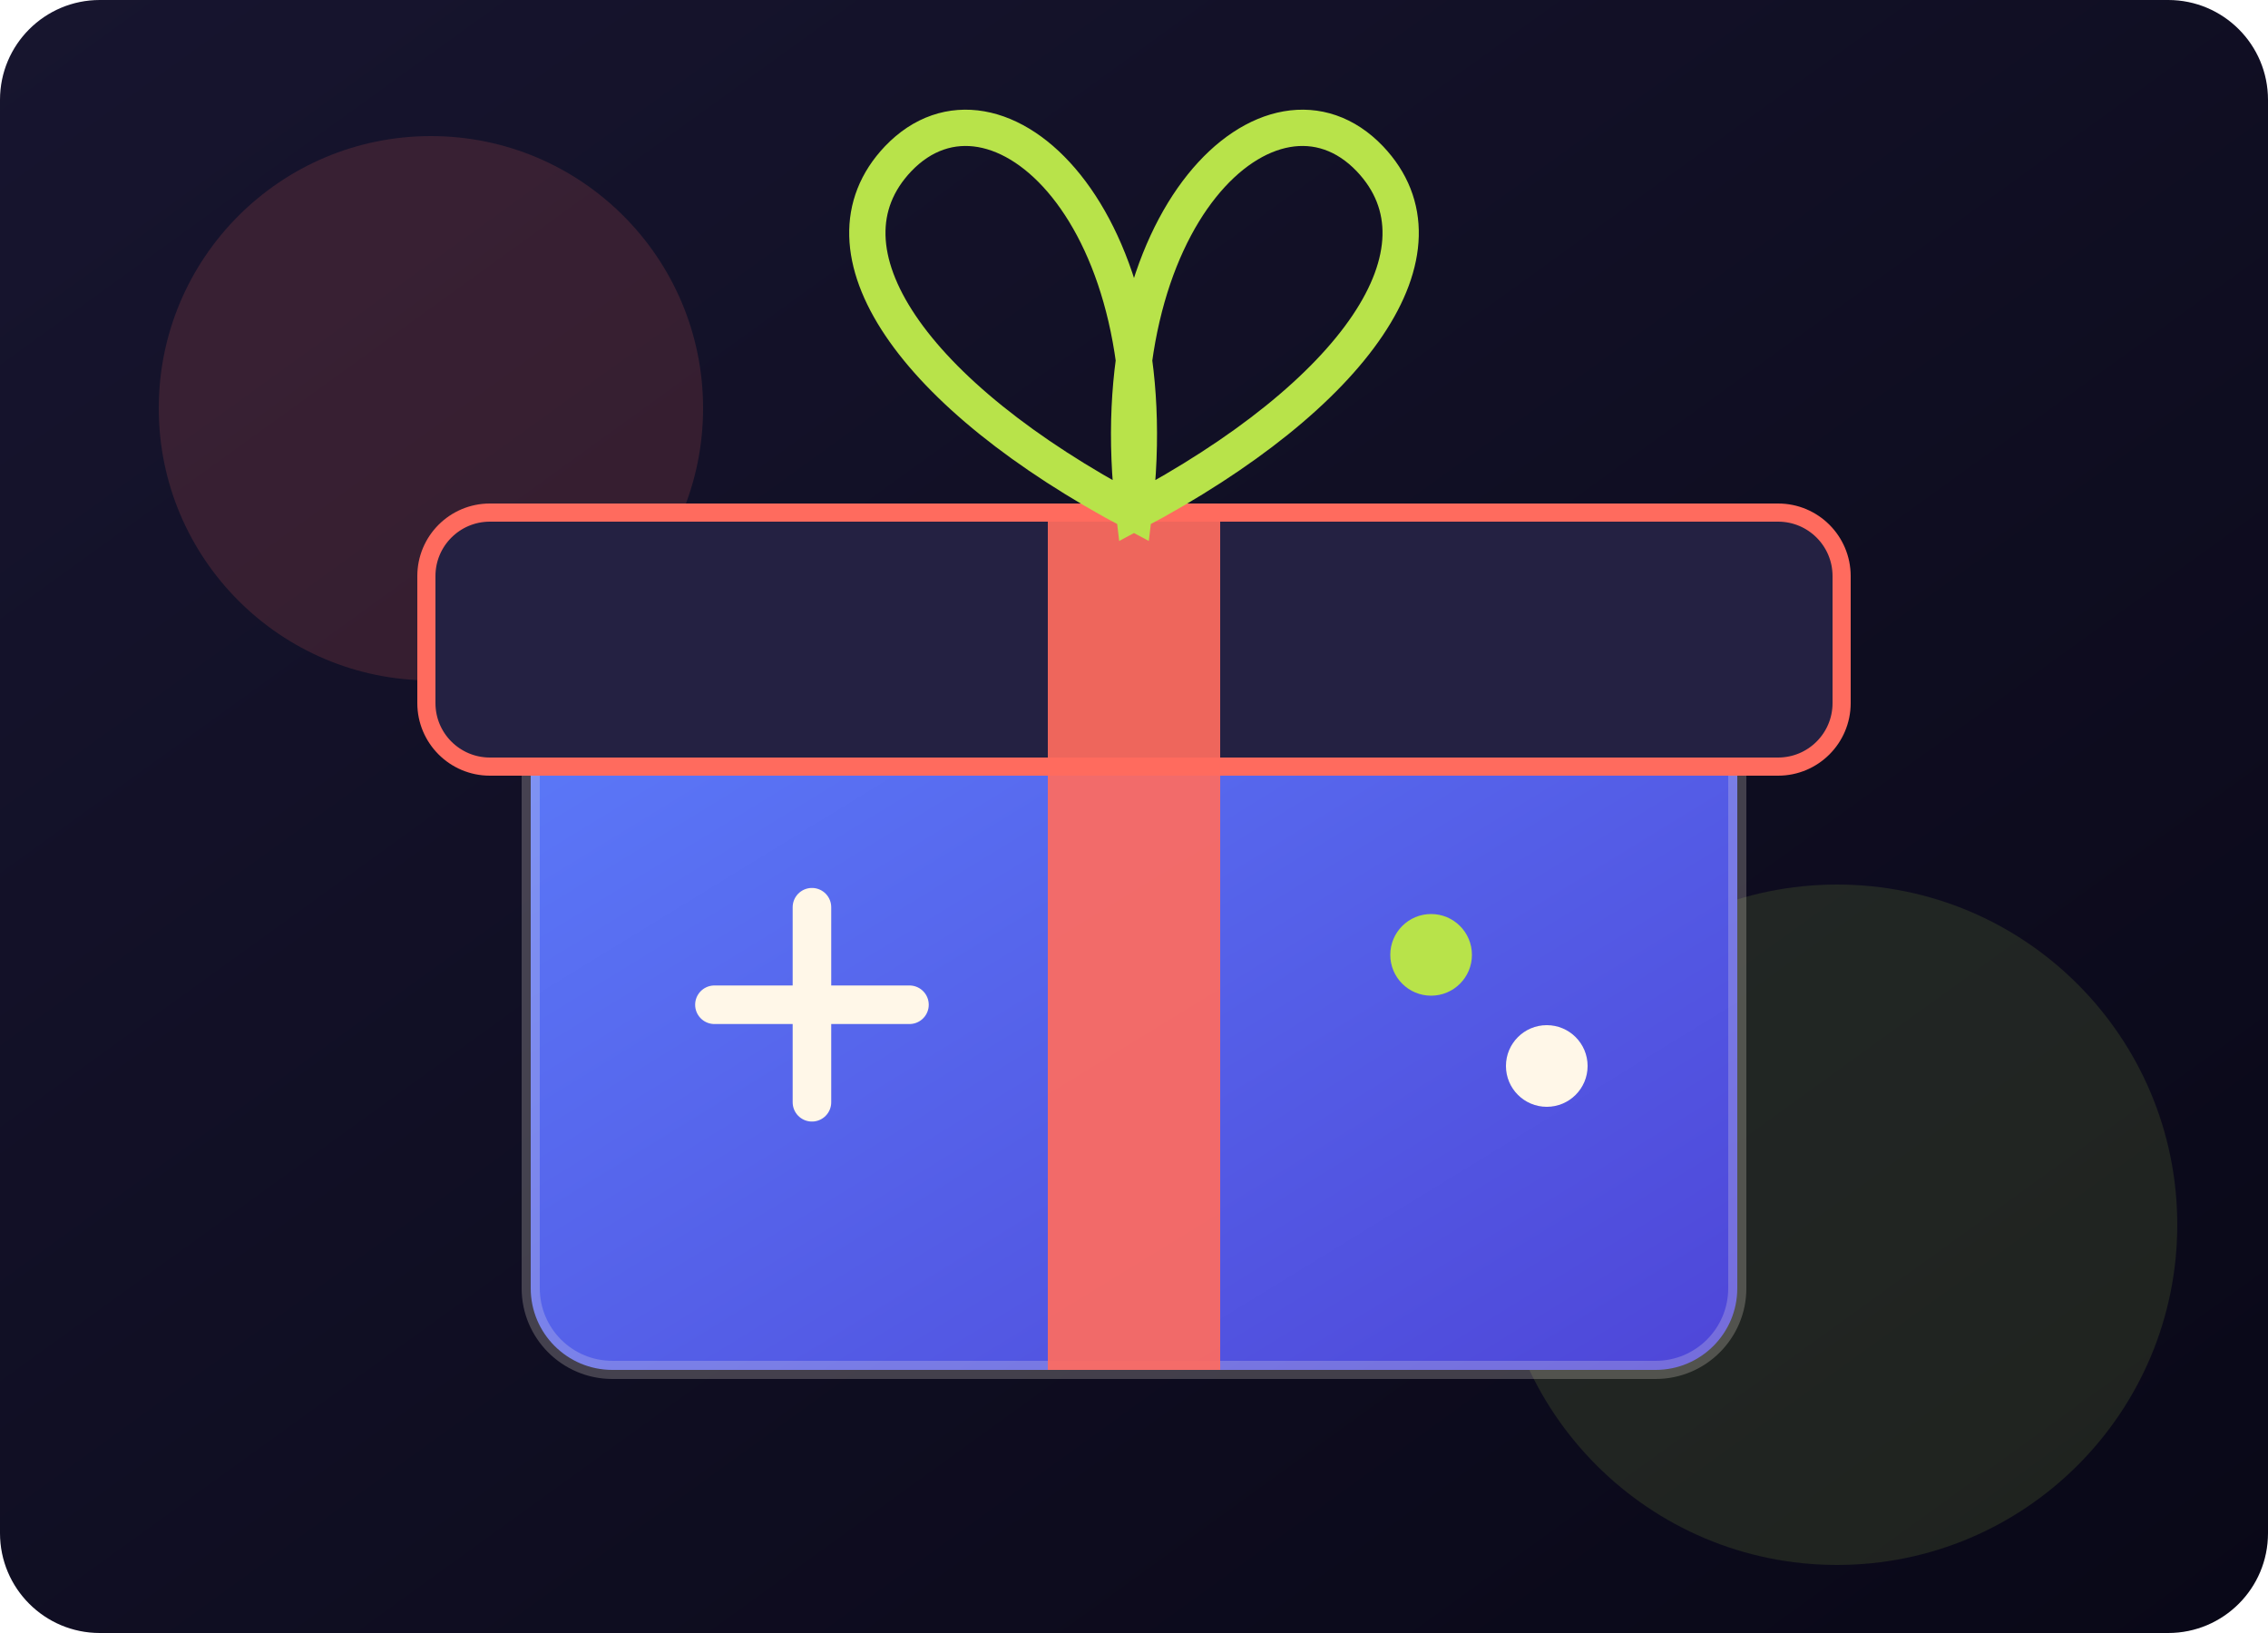
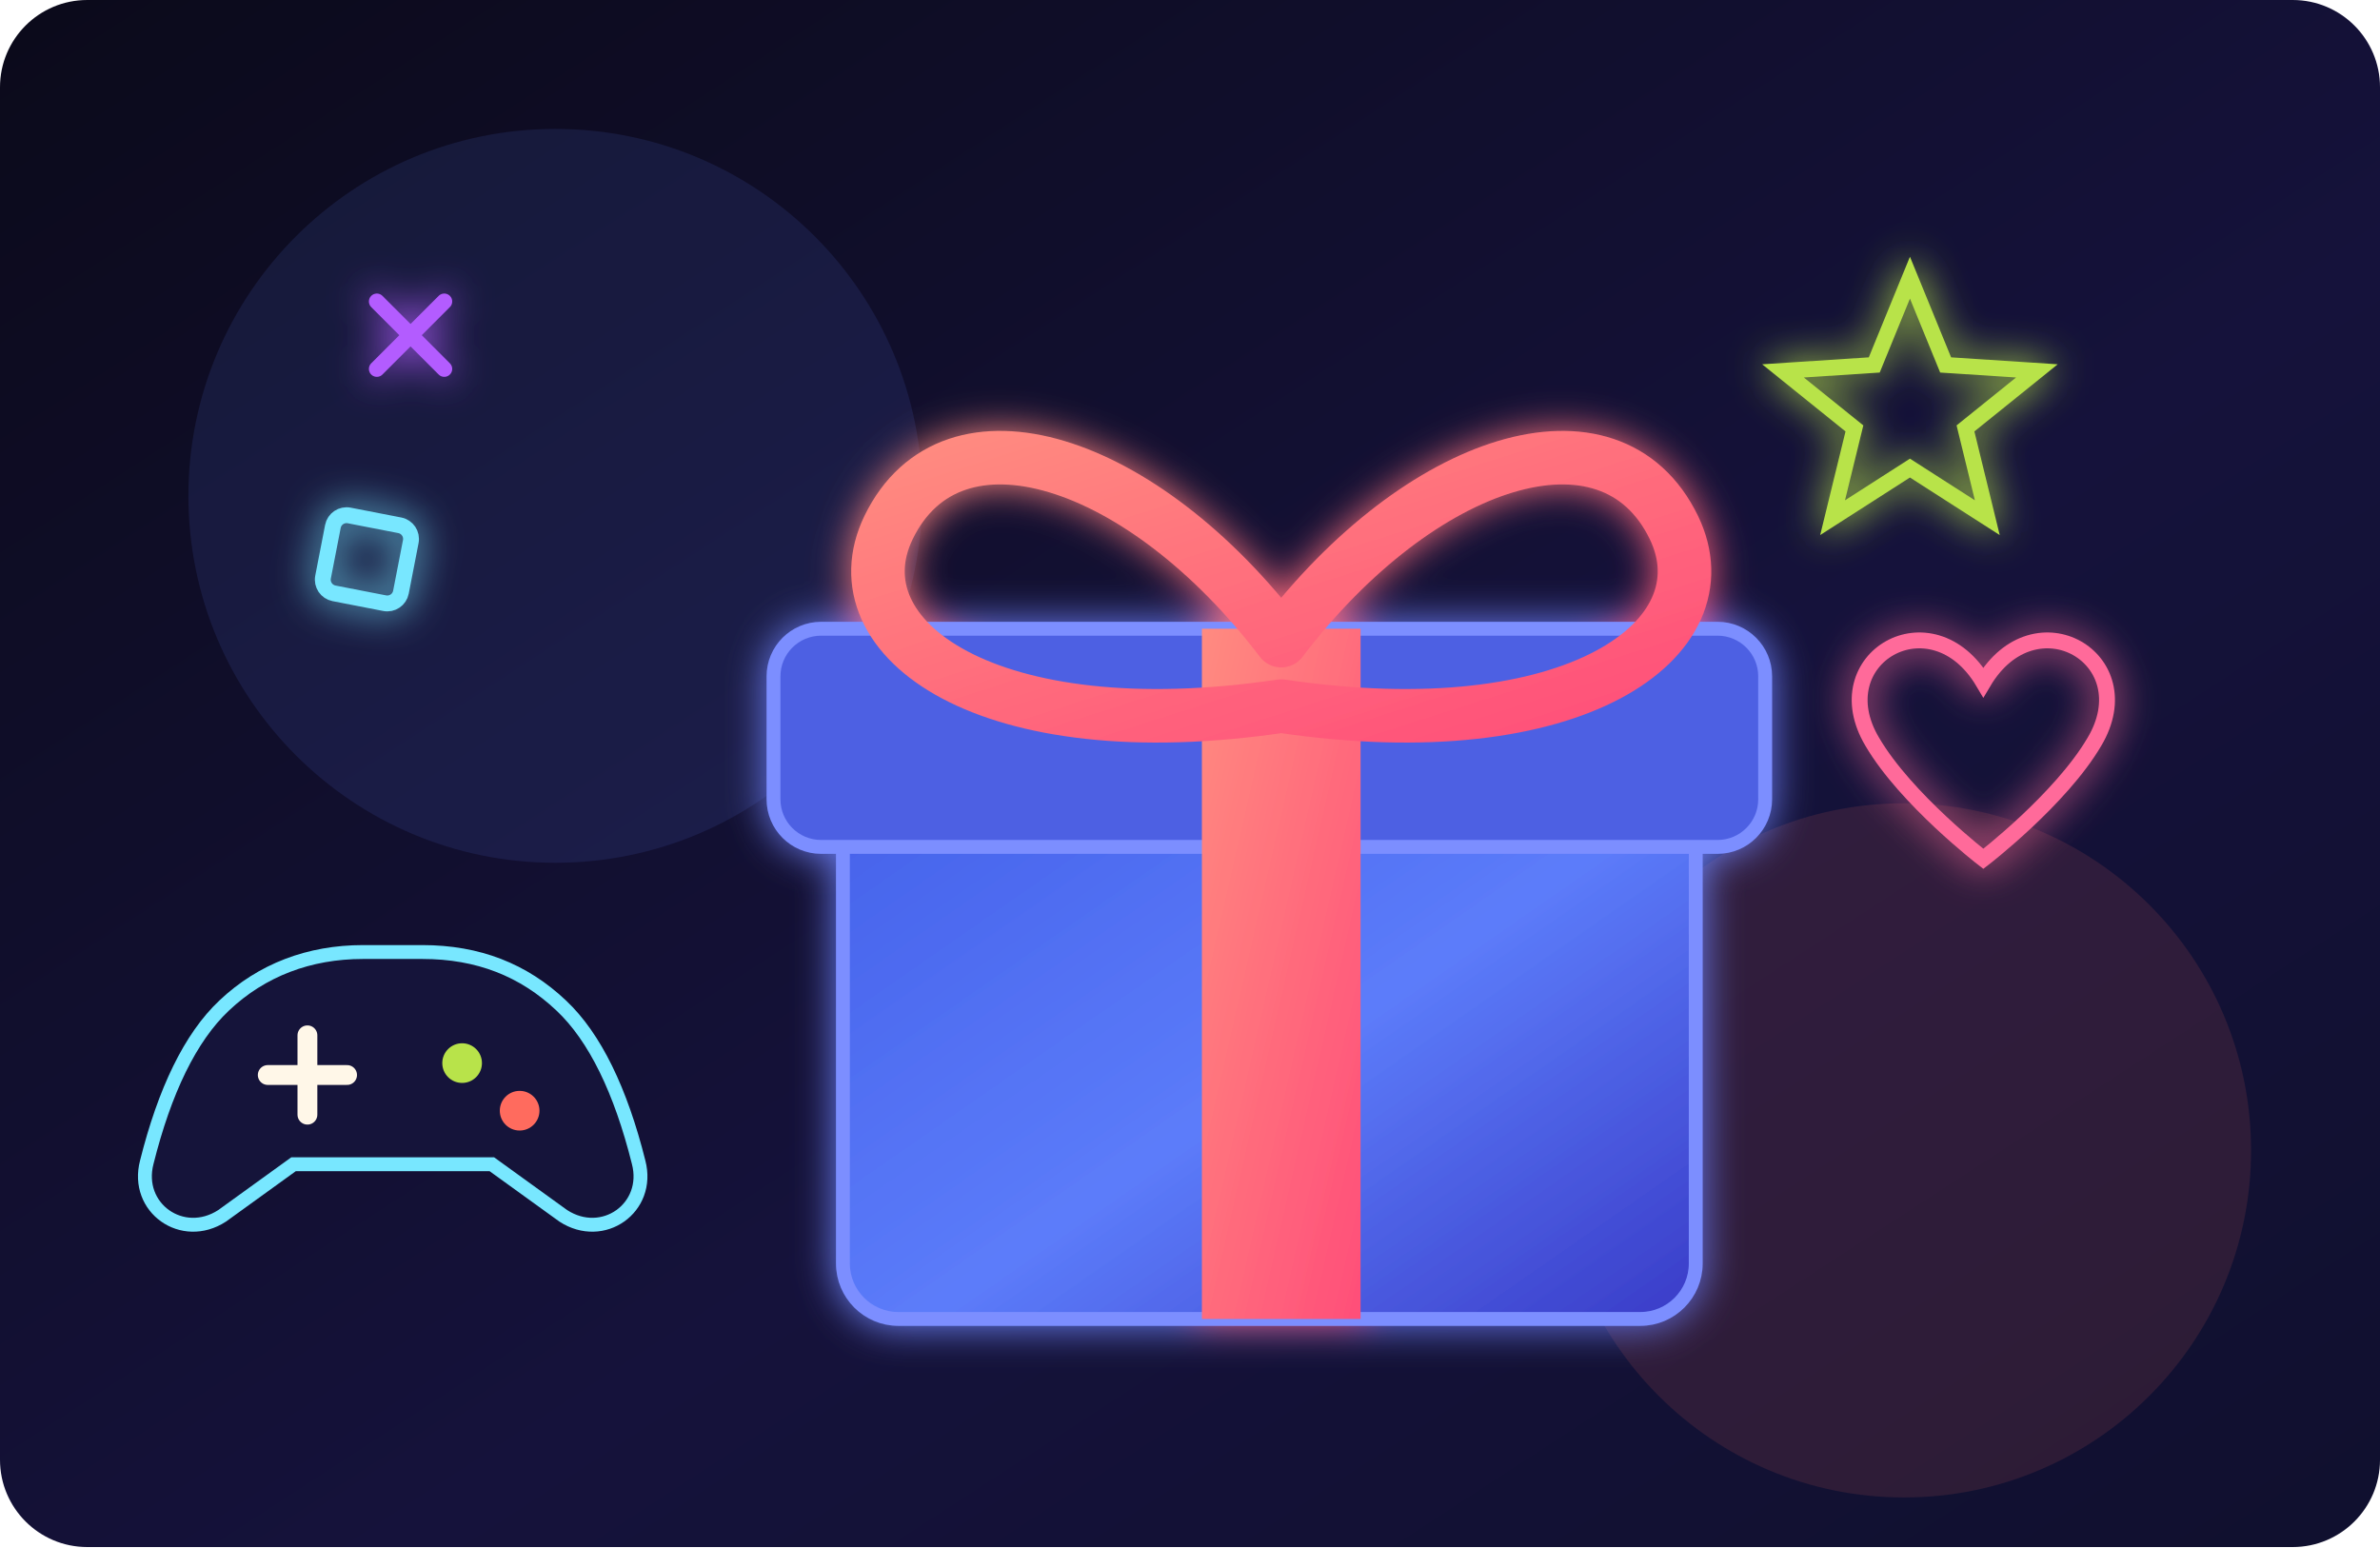
- <svg xmlns="http://www.w3.org/2000/svg" viewBox="0 0 1000 720" role="img" aria-labelledby="title desc">
+ <svg xmlns="http://www.w3.org/2000/svg" viewBox="0 0 1200 780" role="img" aria-labelledby="title desc">
  <defs>
    <linearGradient id="bg" x1="0" y1="0" x2="1" y2="1">
-       <stop stop-color="#17152F" />
-       <stop offset="1" stop-color="#090817" />
+       <stop stop-color="#0B0A1A" />
+       <stop offset=".58" stop-color="#15123B" />
+       <stop offset="1" stop-color="#10102E" />
    </linearGradient>
    <linearGradient id="box" x1="0" y1="0" x2="1" y2="1">
-       <stop stop-color="#5C7CFA" />
-       <stop offset="1" stop-color="#4E46D8" />
+       <stop stop-color="#425EE8" />
+       <stop offset=".55" stop-color="#5C7CFA" />
+       <stop offset="1" stop-color="#393BC7" />
    </linearGradient>
+     <linearGradient id="ribbon" x1="0" y1="0" x2="1" y2="1">
+       <stop stop-color="#FF8B80" />
+       <stop offset="1" stop-color="#FF4E79" />
+     </linearGradient>
+     <filter id="glow">
+       <feGaussianBlur stdDeviation="10" result="b" />
+       <feMerge>
+         <feMergeNode in="b" />
+         <feMergeNode in="SourceGraphic" />
+       </feMerge>
+     </filter>
  </defs>
-   <rect width="1000" height="720" rx="44" fill="url(#bg)" />
-   <circle cx="190" cy="180" r="120" fill="#FF6B5E" opacity=".15" />
-   <circle cx="810" cy="540" r="150" fill="#B8E34A" opacity=".12" />
-   <rect x="234" y="278" width="532" height="326" rx="36" fill="url(#box)" stroke="#FFF7E8" stroke-opacity=".22" stroke-width="8" />
-   <rect x="188" y="226" width="624" height="112" rx="28" fill="#242142" stroke="#FF6B5E" stroke-width="8" />
-   <rect x="462" y="226" width="76" height="378" fill="#FF6B5E" opacity=".92" />
-   <path d="M500 226c-98-52-142-116-104-156 43-45 120 25 104 156Zm0 0c98-52 142-116 104-156-43-45-120 25-104 156Z" fill="none" stroke="#B8E34A" stroke-width="16" stroke-linecap="round" />
-   <path d="M315 443h86M358 400v86" stroke="#FFF7E8" stroke-width="17" stroke-linecap="round" />
-   <circle cx="631" cy="421" r="18" fill="#B8E34A" />
-   <circle cx="682" cy="470" r="18" fill="#FFF7E8" />
+   <rect width="1200" height="780" rx="44" fill="url(#bg)" />
+   <circle cx="280" cy="250" r="185" fill="#5C7CFA" opacity=".12" />
+   <circle cx="960" cy="580" r="175" fill="#FF6B5E" opacity=".12" />
+   <g transform="translate(330 245)" filter="url(#glow)">
+     <rect x="95" y="120" width="430" height="300" rx="28" fill="url(#box)" stroke="#7B8EFF" stroke-width="7" />
+     <rect x="60" y="72" width="500" height="110" rx="24" fill="#4E61E3" stroke="#7B8EFF" stroke-width="7" />
+     <rect x="276" y="72" width="80" height="348" fill="url(#ribbon)" />
+     <path d="M316 78c-70-92-166-123-198-57-27 56 50 112 198 90M316 78c70-92 166-123 198-57 27 56-50 112-198 90" fill="none" stroke="url(#ribbon)" stroke-width="27" stroke-linecap="round" />
+   </g>
+   <g transform="translate(55 460)">
+     <path d="M58 47c19-18 43-27 70-27h30c28 0 51 9 70 27 17 16 30 43 39 79 6 23-18 40-38 27l-36-26H93l-36 26c-20 13-44-4-38-27 9-36 22-63 39-79Z" fill="#15143A" stroke="#78E7FF" stroke-width="7" />
+     <path d="M80 82h40m-20-20v40" stroke="#FFF7E8" stroke-width="10" stroke-linecap="round" />
+     <circle cx="178" cy="76" r="10" fill="#B8E34A" />
+     <circle cx="207" cy="100" r="10" fill="#FF6B5E" />
+   </g>
+   <g fill="none" stroke-linecap="round" filter="url(#glow)">
+     <path d="M963 140l18 44 46 3-36 29 11 45-39-25-39 25 11-45-36-29 46-3Z" stroke="#B8E34A" stroke-width="8" />
+     <path d="M1000 344c26-44 81-12 56 30-17 29-56 59-56 59s-39-30-56-59c-25-42 30-74 56-30Z" stroke="#FF6B9A" stroke-width="8" />
+     <path d="M190 152l34 34m0-34-34 34" stroke="#B35CFF" stroke-width="8" />
+     <rect x="165" y="262" width="40" height="40" rx="7" stroke="#78E7FF" stroke-width="8" transform="rotate(11 185 282)" />
+   </g>
</svg>
